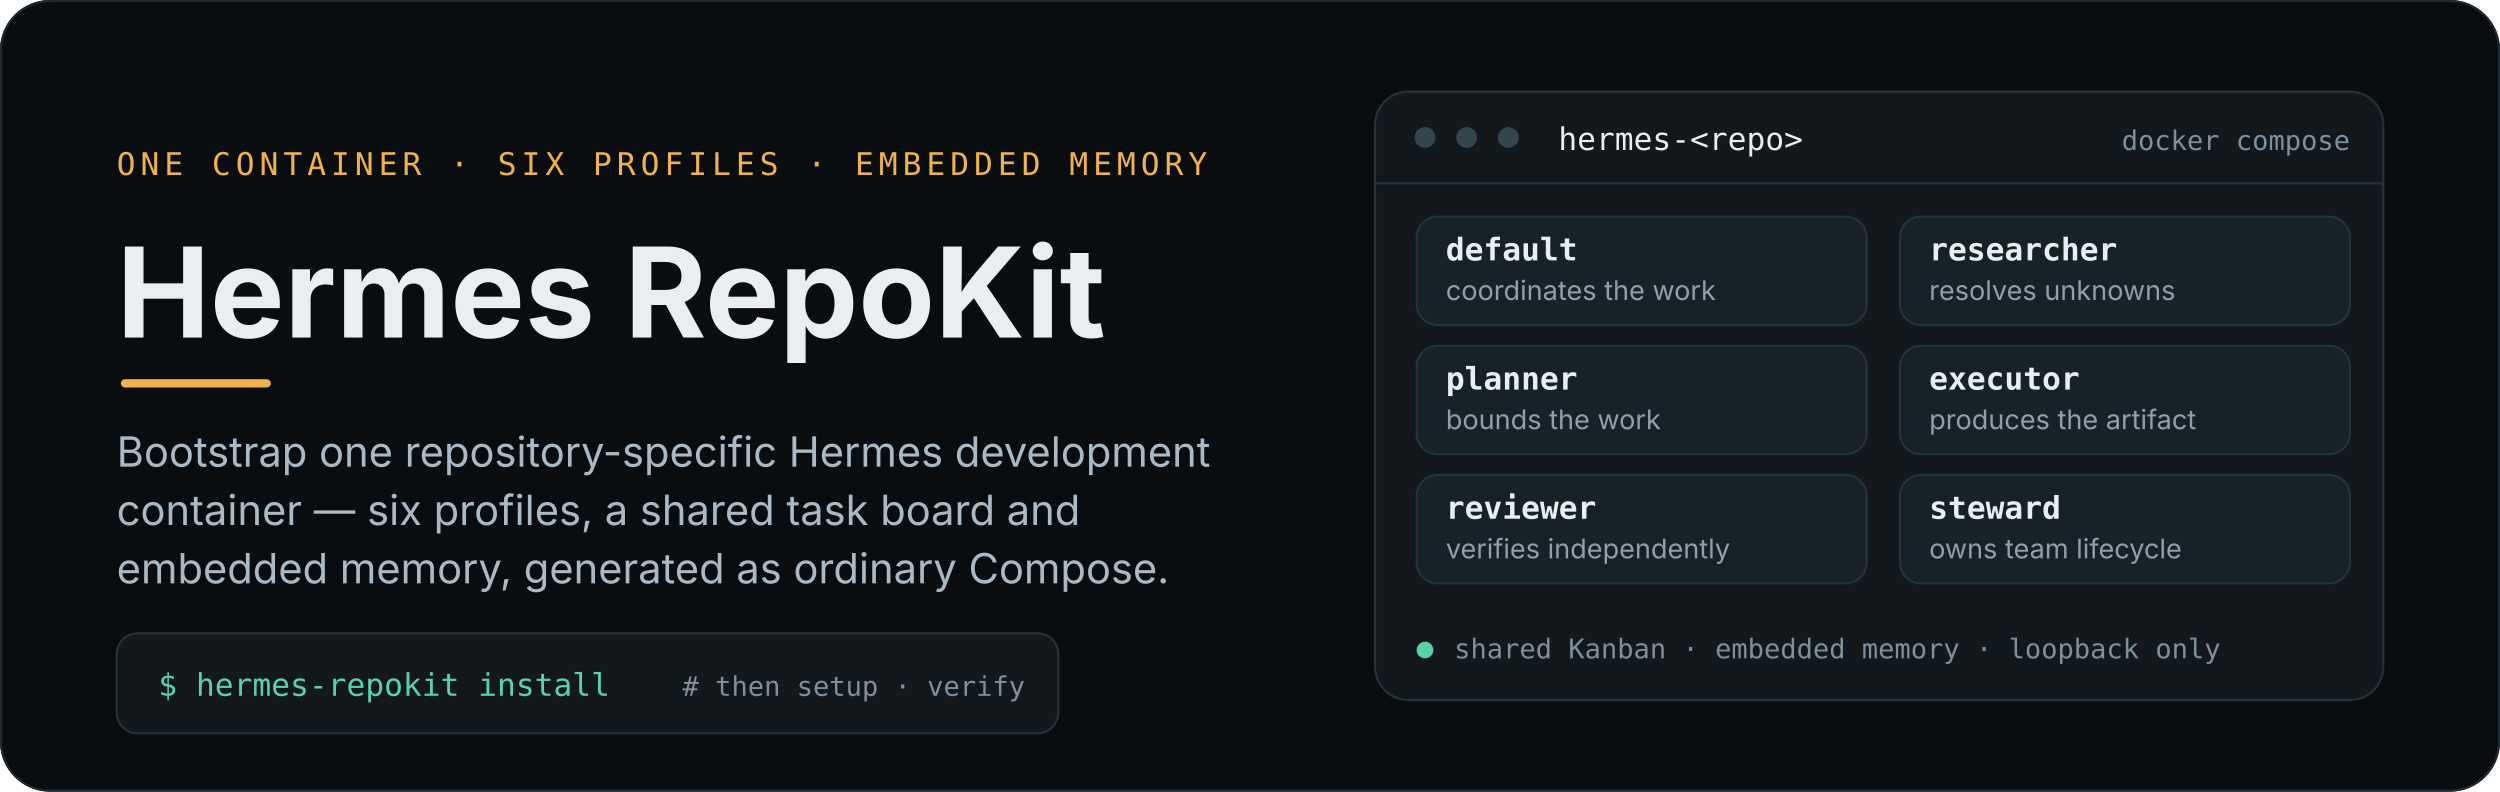
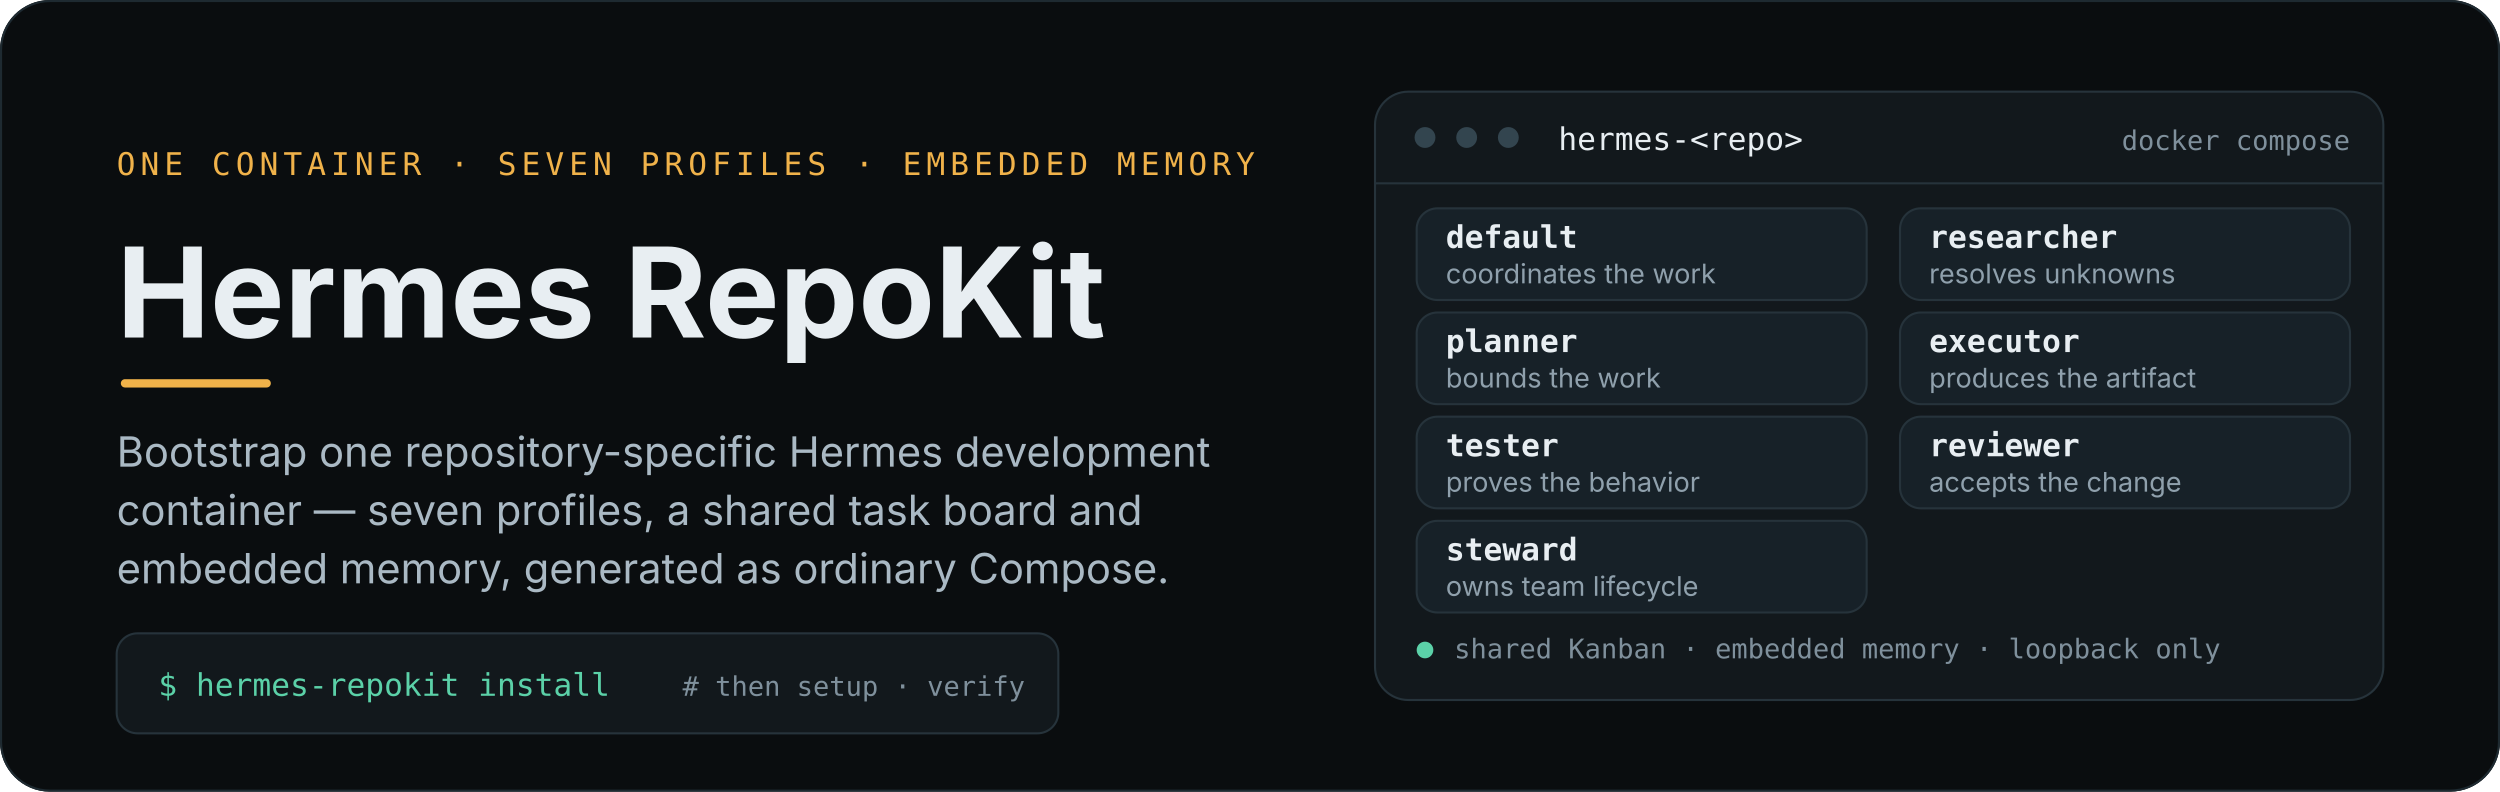
<svg xmlns="http://www.w3.org/2000/svg" width="1200" height="380" viewBox="0 0 1200 380" role="img" aria-labelledby="heroTitle heroDesc">
  <rect width="1200" height="380" rx="24" fill="#0A0D0F" />
  <rect x="0.5" y="0.5" width="1199" height="379" rx="23.5" fill="none" stroke="#1E2A31" />
  <g id="title-block">
-     <text x="56" y="84" font-family="ui-monospace,SFMono-Regular,Menlo,monospace" font-size="15" letter-spacing="2.4" fill="#F0B24A">ONE CONTAINER · SIX PROFILES · EMBEDDED MEMORY</text>
+     <text x="56" y="84" font-family="ui-monospace,SFMono-Regular,Menlo,monospace" font-size="15" letter-spacing="2.4" fill="#F0B24A">ONE CONTAINER · SEVEN PROFILES · EMBEDDED MEMORY</text>
    <text x="56" y="162" font-family="-apple-system,BlinkMacSystemFont,'Segoe UI',sans-serif" font-size="60" font-weight="700" fill="#E8EEF2">Hermes RepoKit</text>
    <rect x="58" y="182" width="72" height="4" rx="2" fill="#F0B24A" />
    <text x="56" y="224" font-family="-apple-system,BlinkMacSystemFont,'Segoe UI',sans-serif" font-size="20" fill="#AAB9C4">Bootstrap one repository-specific Hermes development</text>
-     <text x="56" y="252" font-family="-apple-system,BlinkMacSystemFont,'Segoe UI',sans-serif" font-size="20" fill="#AAB9C4">container — six profiles, a shared task board and</text>
+     <text x="56" y="252" font-family="-apple-system,BlinkMacSystemFont,'Segoe UI',sans-serif" font-size="20" fill="#AAB9C4">container — seven profiles, a shared task board and</text>
    <text x="56" y="280" font-family="-apple-system,BlinkMacSystemFont,'Segoe UI',sans-serif" font-size="20" fill="#AAB9C4">embedded memory, generated as ordinary Compose.</text>
    <rect x="56" y="304" width="452" height="48" rx="10" fill="#12181C" stroke="#26333B" />
    <text x="76" y="334" font-family="ui-monospace,SFMono-Regular,Menlo,monospace" font-size="15" fill="#5BD1A8">$ hermes-repokit install</text>
    <text x="492" y="334" text-anchor="end" font-family="ui-monospace,SFMono-Regular,Menlo,monospace" font-size="13" fill="#7F909C"># then setup · verify</text>
  </g>
  <g id="project-proof">
    <rect x="660" y="44" width="484" height="292" rx="16" fill="#12181C" stroke="#26333B" />
    <line x1="660" y1="88" x2="1144" y2="88" stroke="#26333B" />
    <circle cx="684" cy="66" r="5" fill="#33454F" />
    <circle cx="704" cy="66" r="5" fill="#33454F" />
    <circle cx="724" cy="66" r="5" fill="#33454F" />
    <text x="748" y="72" font-family="ui-monospace,SFMono-Regular,Menlo,monospace" font-size="15" fill="#E8EEF2">hermes-&lt;repo&gt;</text>
    <text x="1128" y="72" text-anchor="end" font-family="ui-monospace,SFMono-Regular,Menlo,monospace" font-size="13" fill="#7F909C">docker compose</text>
    <g id="role-roster">
-       <rect x="680" y="104" width="216" height="52" rx="10" fill="#172128" stroke="#26333B" />
-       <text x="694" y="125" font-family="ui-monospace,SFMono-Regular,Menlo,monospace" font-size="15" font-weight="600" fill="#E8EEF2">default</text>
-       <text x="694" y="144" font-family="-apple-system,BlinkMacSystemFont,'Segoe UI',sans-serif" font-size="13" fill="#8FA0AC">coordinates the work</text>
-       <rect x="912" y="104" width="216" height="52" rx="10" fill="#172128" stroke="#26333B" />
-       <text x="926" y="125" font-family="ui-monospace,SFMono-Regular,Menlo,monospace" font-size="15" font-weight="600" fill="#E8EEF2">researcher</text>
-       <text x="926" y="144" font-family="-apple-system,BlinkMacSystemFont,'Segoe UI',sans-serif" font-size="13" fill="#8FA0AC">resolves unknowns</text>
-       <rect x="680" y="166" width="216" height="52" rx="10" fill="#172128" stroke="#26333B" />
-       <text x="694" y="187" font-family="ui-monospace,SFMono-Regular,Menlo,monospace" font-size="15" font-weight="600" fill="#E8EEF2">planner</text>
-       <text x="694" y="206" font-family="-apple-system,BlinkMacSystemFont,'Segoe UI',sans-serif" font-size="13" fill="#8FA0AC">bounds the work</text>
-       <rect x="912" y="166" width="216" height="52" rx="10" fill="#172128" stroke="#26333B" />
-       <text x="926" y="187" font-family="ui-monospace,SFMono-Regular,Menlo,monospace" font-size="15" font-weight="600" fill="#E8EEF2">executor</text>
-       <text x="926" y="206" font-family="-apple-system,BlinkMacSystemFont,'Segoe UI',sans-serif" font-size="13" fill="#8FA0AC">produces the artifact</text>
-       <rect x="680" y="228" width="216" height="52" rx="10" fill="#172128" stroke="#26333B" />
-       <text x="694" y="249" font-family="ui-monospace,SFMono-Regular,Menlo,monospace" font-size="15" font-weight="600" fill="#E8EEF2">reviewer</text>
-       <text x="694" y="268" font-family="-apple-system,BlinkMacSystemFont,'Segoe UI',sans-serif" font-size="13" fill="#8FA0AC">verifies independently</text>
-       <rect x="912" y="228" width="216" height="52" rx="10" fill="#172128" stroke="#26333B" />
-       <text x="926" y="249" font-family="ui-monospace,SFMono-Regular,Menlo,monospace" font-size="15" font-weight="600" fill="#E8EEF2">steward</text>
-       <text x="926" y="268" font-family="-apple-system,BlinkMacSystemFont,'Segoe UI',sans-serif" font-size="13" fill="#8FA0AC">owns team lifecycle</text>
+       <rect x="680" y="100" width="216" height="44" rx="10" fill="#172128" stroke="#26333B" />
+       <text x="694" y="119" font-family="ui-monospace,SFMono-Regular,Menlo,monospace" font-size="15" font-weight="600" fill="#E8EEF2">default</text>
+       <text x="694" y="136" font-family="-apple-system,BlinkMacSystemFont,'Segoe UI',sans-serif" font-size="13" fill="#8FA0AC">coordinates the work</text>
+       <rect x="912" y="100" width="216" height="44" rx="10" fill="#172128" stroke="#26333B" />
+       <text x="926" y="119" font-family="ui-monospace,SFMono-Regular,Menlo,monospace" font-size="15" font-weight="600" fill="#E8EEF2">researcher</text>
+       <text x="926" y="136" font-family="-apple-system,BlinkMacSystemFont,'Segoe UI',sans-serif" font-size="13" fill="#8FA0AC">resolves unknowns</text>
+       <rect x="680" y="150" width="216" height="44" rx="10" fill="#172128" stroke="#26333B" />
+       <text x="694" y="169" font-family="ui-monospace,SFMono-Regular,Menlo,monospace" font-size="15" font-weight="600" fill="#E8EEF2">planner</text>
+       <text x="694" y="186" font-family="-apple-system,BlinkMacSystemFont,'Segoe UI',sans-serif" font-size="13" fill="#8FA0AC">bounds the work</text>
+       <rect x="912" y="150" width="216" height="44" rx="10" fill="#172128" stroke="#26333B" />
+       <text x="926" y="169" font-family="ui-monospace,SFMono-Regular,Menlo,monospace" font-size="15" font-weight="600" fill="#E8EEF2">executor</text>
+       <text x="926" y="186" font-family="-apple-system,BlinkMacSystemFont,'Segoe UI',sans-serif" font-size="13" fill="#8FA0AC">produces the artifact</text>
+       <rect x="680" y="200" width="216" height="44" rx="10" fill="#172128" stroke="#26333B" />
+       <text x="694" y="219" font-family="ui-monospace,SFMono-Regular,Menlo,monospace" font-size="15" font-weight="600" fill="#E8EEF2">tester</text>
+       <text x="694" y="236" font-family="-apple-system,BlinkMacSystemFont,'Segoe UI',sans-serif" font-size="13" fill="#8FA0AC">proves the behavior</text>
+       <rect x="912" y="200" width="216" height="44" rx="10" fill="#172128" stroke="#26333B" />
+       <text x="926" y="219" font-family="ui-monospace,SFMono-Regular,Menlo,monospace" font-size="15" font-weight="600" fill="#E8EEF2">reviewer</text>
+       <text x="926" y="236" font-family="-apple-system,BlinkMacSystemFont,'Segoe UI',sans-serif" font-size="13" fill="#8FA0AC">accepts the change</text>
+       <rect x="680" y="250" width="216" height="44" rx="10" fill="#172128" stroke="#26333B" />
+       <text x="694" y="269" font-family="ui-monospace,SFMono-Regular,Menlo,monospace" font-size="15" font-weight="600" fill="#E8EEF2">steward</text>
+       <text x="694" y="286" font-family="-apple-system,BlinkMacSystemFont,'Segoe UI',sans-serif" font-size="13" fill="#8FA0AC">owns team lifecycle</text>
    </g>
    <circle cx="684" cy="312" r="4" fill="#5BD1A8" />
    <text x="698" y="316" font-family="ui-monospace,SFMono-Regular,Menlo,monospace" font-size="13" fill="#7F909C">shared Kanban · embedded memory · loopback only</text>
  </g>
</svg>
